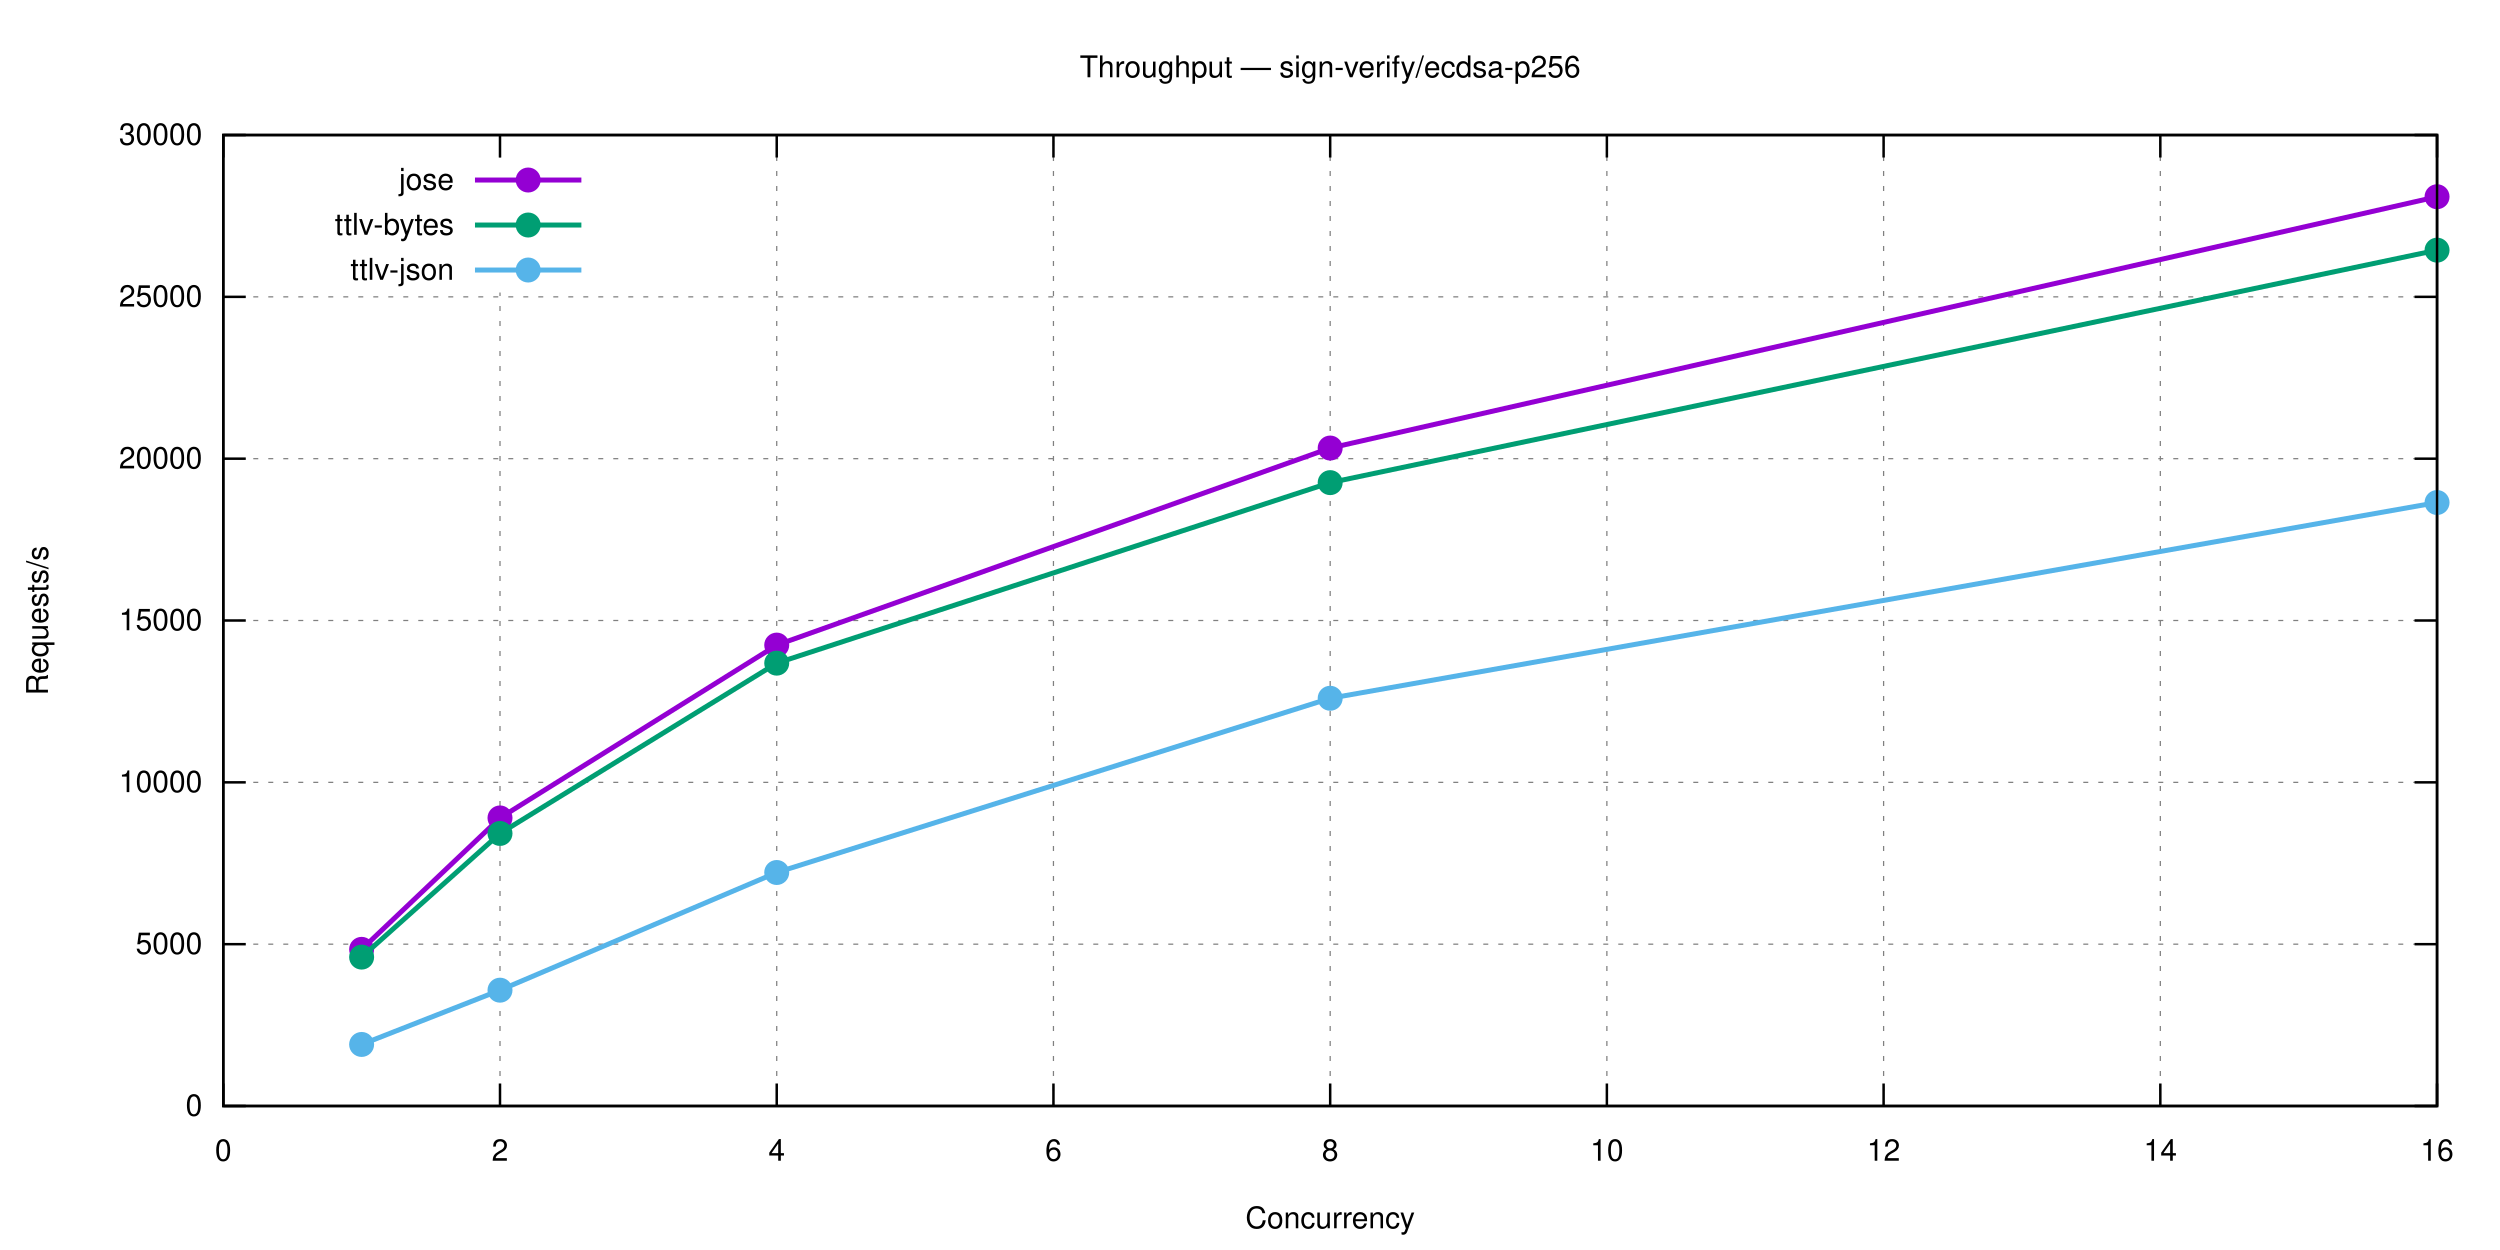
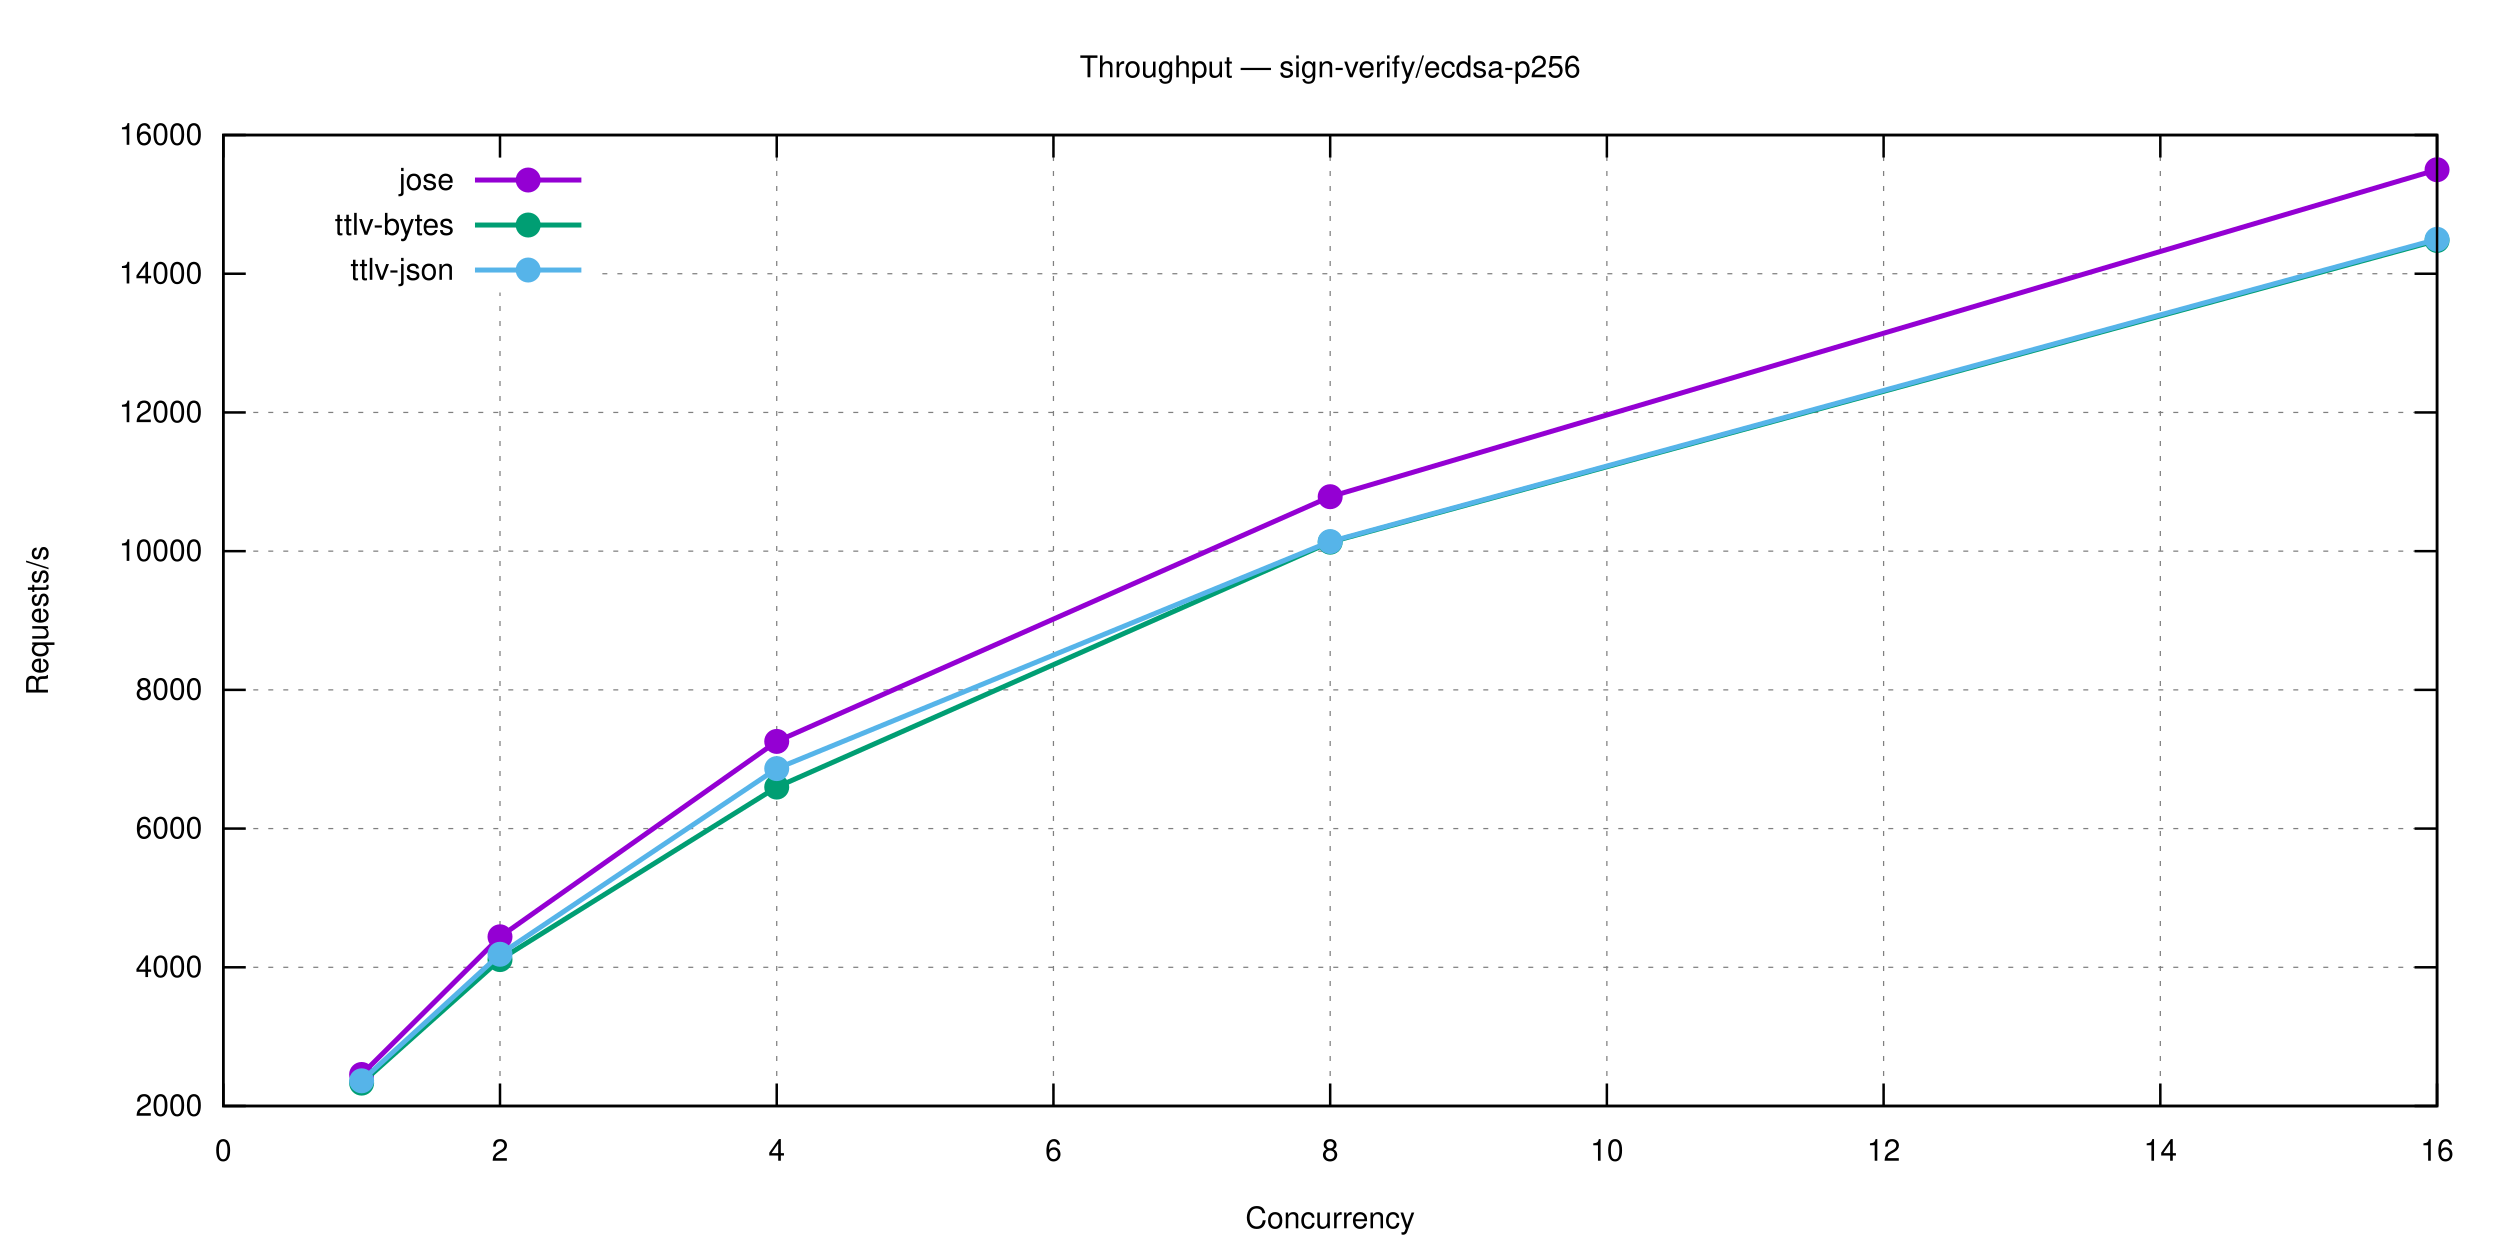
<svg xmlns="http://www.w3.org/2000/svg" xmlns:xlink="http://www.w3.org/1999/xlink" width="1000" height="500" viewBox="0 0 1000 500">
  <g id="gnuplot_canvas">
    <rect x="0" y="0" width="1000" height="500" fill="none" />
    <defs>
      <circle id="gpDot" r="0.5" stroke-width="0.5" stroke="currentColor" />
      <path id="gpPt0" stroke-width="0.222" stroke="currentColor" d="M-1,0 h2 M0,-1 v2" />
      <path id="gpPt1" stroke-width="0.222" stroke="currentColor" d="M-1,-1 L1,1 M1,-1 L-1,1" />
      <path id="gpPt2" stroke-width="0.222" stroke="currentColor" d="M-1,0 L1,0 M0,-1 L0,1 M-1,-1 L1,1 M-1,1 L1,-1" />
      <rect id="gpPt3" stroke-width="0.222" stroke="currentColor" x="-1" y="-1" width="2" height="2" />
      <rect id="gpPt4" stroke-width="0.222" stroke="currentColor" fill="currentColor" x="-1" y="-1" width="2" height="2" />
      <circle id="gpPt5" stroke-width="0.222" stroke="currentColor" cx="0" cy="0" r="1" />
      <use xlink:href="#gpPt5" id="gpPt6" fill="currentColor" stroke="none" />
      <path id="gpPt7" stroke-width="0.222" stroke="currentColor" d="M0,-1.33 L-1.33,0.67 L1.33,0.67 z" />
      <use xlink:href="#gpPt7" id="gpPt8" fill="currentColor" stroke="none" />
      <use xlink:href="#gpPt7" id="gpPt9" stroke="currentColor" transform="rotate(180)" />
      <use xlink:href="#gpPt9" id="gpPt10" fill="currentColor" stroke="none" />
      <use xlink:href="#gpPt3" id="gpPt11" stroke="currentColor" transform="rotate(45)" />
      <use xlink:href="#gpPt11" id="gpPt12" fill="currentColor" stroke="none" />
      <path id="gpPt13" stroke-width="0.222" stroke="currentColor" d="M0,1.330 L1.265,0.411 L0.782,-1.067 L-0.782,-1.076 L-1.265,0.411 z" />
      <use xlink:href="#gpPt13" id="gpPt14" fill="currentColor" stroke="none" />
      <filter id="textbox" filterUnits="objectBoundingBox" x="0" y="0" height="1" width="1">
        <feFlood flood-color="white" flood-opacity="1" result="bgnd" />
        <feComposite in="SourceGraphic" in2="bgnd" operator="atop" />
      </filter>
      <filter id="greybox" filterUnits="objectBoundingBox" x="0" y="0" height="1" width="1">
        <feFlood flood-color="lightgrey" flood-opacity="1" result="grey" />
        <feComposite in="SourceGraphic" in2="grey" operator="atop" />
      </filter>
    </defs>
    <g fill="none" color="white" stroke="currentColor" stroke-width="1.00" stroke-linecap="butt" stroke-linejoin="miter">
</g>
    <g fill="none" color="black" stroke="currentColor" stroke-width="1.00" stroke-linecap="butt" stroke-linejoin="miter">
</g>
    <g fill="none" color="black" stroke="black" stroke-width="0.50" stroke-linecap="butt" stroke-linejoin="miter">
</g>
    <g fill="none" color="gray" stroke="currentColor" stroke-width="0.50" stroke-linecap="butt" stroke-linejoin="miter">
      <path stroke="gray" stroke-dasharray="2,4" class="gridline" d="M89.31,442.40 L974.82,442.40  " />
    </g>
    <g fill="none" color="gray" stroke="gray" stroke-width="1.00" stroke-linecap="butt" stroke-linejoin="miter">
</g>
    <g fill="none" color="black" stroke="currentColor" stroke-width="1.00" stroke-linecap="butt" stroke-linejoin="miter">
      <path stroke="black" d="M89.31,442.40 L98.31,442.40 M974.82,442.40 L965.82,442.40  " />
      <g transform="translate(80.92,446.30)" stroke="none" fill="black" font-family="Helvetica" font-size="12.00" text-anchor="end">
        <text>
-           <tspan font-family="Helvetica"> 0</tspan>
-         </text>
-       </g>
-     </g>
-     <g fill="none" color="black" stroke="currentColor" stroke-width="1.00" stroke-linecap="butt" stroke-linejoin="miter">
- </g>
-     <g fill="none" color="black" stroke="black" stroke-width="0.50" stroke-linecap="butt" stroke-linejoin="miter">
- </g>
-     <g fill="none" color="gray" stroke="currentColor" stroke-width="0.50" stroke-linecap="butt" stroke-linejoin="miter">
-       <path stroke="gray" stroke-dasharray="2,4" class="gridline" d="M89.31,377.67 L974.82,377.67  " />
-     </g>
-     <g fill="none" color="gray" stroke="gray" stroke-width="1.00" stroke-linecap="butt" stroke-linejoin="miter">
- </g>
-     <g fill="none" color="black" stroke="currentColor" stroke-width="1.00" stroke-linecap="butt" stroke-linejoin="miter">
-       <path stroke="black" d="M89.31,377.67 L98.31,377.67 M974.82,377.67 L965.82,377.67  " />
-       <g transform="translate(80.92,381.57)" stroke="none" fill="black" font-family="Helvetica" font-size="12.00" text-anchor="end">
-         <text>
-           <tspan font-family="Helvetica"> 5000</tspan>
-         </text>
-       </g>
-     </g>
-     <g fill="none" color="black" stroke="currentColor" stroke-width="1.00" stroke-linecap="butt" stroke-linejoin="miter">
- </g>
-     <g fill="none" color="black" stroke="black" stroke-width="0.50" stroke-linecap="butt" stroke-linejoin="miter">
- </g>
-     <g fill="none" color="gray" stroke="currentColor" stroke-width="0.50" stroke-linecap="butt" stroke-linejoin="miter">
-       <path stroke="gray" stroke-dasharray="2,4" class="gridline" d="M89.31,312.94 L974.82,312.94  " />
-     </g>
-     <g fill="none" color="gray" stroke="gray" stroke-width="1.00" stroke-linecap="butt" stroke-linejoin="miter">
- </g>
-     <g fill="none" color="black" stroke="currentColor" stroke-width="1.00" stroke-linecap="butt" stroke-linejoin="miter">
-       <path stroke="black" d="M89.31,312.94 L98.31,312.94 M974.82,312.94 L965.82,312.94  " />
-       <g transform="translate(80.92,316.84)" stroke="none" fill="black" font-family="Helvetica" font-size="12.00" text-anchor="end">
+           <tspan font-family="Helvetica"> 2000</tspan>
+         </text>
+       </g>
+     </g>
+     <g fill="none" color="black" stroke="currentColor" stroke-width="1.00" stroke-linecap="butt" stroke-linejoin="miter">
+ </g>
+     <g fill="none" color="black" stroke="black" stroke-width="0.50" stroke-linecap="butt" stroke-linejoin="miter">
+ </g>
+     <g fill="none" color="gray" stroke="currentColor" stroke-width="0.50" stroke-linecap="butt" stroke-linejoin="miter">
+       <path stroke="gray" stroke-dasharray="2,4" class="gridline" d="M89.31,386.92 L974.82,386.92  " />
+     </g>
+     <g fill="none" color="gray" stroke="gray" stroke-width="1.00" stroke-linecap="butt" stroke-linejoin="miter">
+ </g>
+     <g fill="none" color="black" stroke="currentColor" stroke-width="1.00" stroke-linecap="butt" stroke-linejoin="miter">
+       <path stroke="black" d="M89.31,386.92 L98.31,386.92 M974.82,386.92 L965.82,386.92  " />
+       <g transform="translate(80.92,390.82)" stroke="none" fill="black" font-family="Helvetica" font-size="12.00" text-anchor="end">
+         <text>
+           <tspan font-family="Helvetica"> 4000</tspan>
+         </text>
+       </g>
+     </g>
+     <g fill="none" color="black" stroke="currentColor" stroke-width="1.00" stroke-linecap="butt" stroke-linejoin="miter">
+ </g>
+     <g fill="none" color="black" stroke="black" stroke-width="0.50" stroke-linecap="butt" stroke-linejoin="miter">
+ </g>
+     <g fill="none" color="gray" stroke="currentColor" stroke-width="0.50" stroke-linecap="butt" stroke-linejoin="miter">
+       <path stroke="gray" stroke-dasharray="2,4" class="gridline" d="M89.31,331.43 L974.82,331.43  " />
+     </g>
+     <g fill="none" color="gray" stroke="gray" stroke-width="1.00" stroke-linecap="butt" stroke-linejoin="miter">
+ </g>
+     <g fill="none" color="black" stroke="currentColor" stroke-width="1.00" stroke-linecap="butt" stroke-linejoin="miter">
+       <path stroke="black" d="M89.31,331.43 L98.31,331.43 M974.82,331.43 L965.82,331.43  " />
+       <g transform="translate(80.92,335.33)" stroke="none" fill="black" font-family="Helvetica" font-size="12.00" text-anchor="end">
+         <text>
+           <tspan font-family="Helvetica"> 6000</tspan>
+         </text>
+       </g>
+     </g>
+     <g fill="none" color="black" stroke="currentColor" stroke-width="1.00" stroke-linecap="butt" stroke-linejoin="miter">
+ </g>
+     <g fill="none" color="black" stroke="black" stroke-width="0.50" stroke-linecap="butt" stroke-linejoin="miter">
+ </g>
+     <g fill="none" color="gray" stroke="currentColor" stroke-width="0.50" stroke-linecap="butt" stroke-linejoin="miter">
+       <path stroke="gray" stroke-dasharray="2,4" class="gridline" d="M89.31,275.95 L974.82,275.95  " />
+     </g>
+     <g fill="none" color="gray" stroke="gray" stroke-width="1.00" stroke-linecap="butt" stroke-linejoin="miter">
+ </g>
+     <g fill="none" color="black" stroke="currentColor" stroke-width="1.00" stroke-linecap="butt" stroke-linejoin="miter">
+       <path stroke="black" d="M89.31,275.95 L98.31,275.95 M974.82,275.95 L965.82,275.95  " />
+       <g transform="translate(80.92,279.85)" stroke="none" fill="black" font-family="Helvetica" font-size="12.00" text-anchor="end">
+         <text>
+           <tspan font-family="Helvetica"> 8000</tspan>
+         </text>
+       </g>
+     </g>
+     <g fill="none" color="black" stroke="currentColor" stroke-width="1.00" stroke-linecap="butt" stroke-linejoin="miter">
+ </g>
+     <g fill="none" color="black" stroke="black" stroke-width="0.50" stroke-linecap="butt" stroke-linejoin="miter">
+ </g>
+     <g fill="none" color="gray" stroke="currentColor" stroke-width="0.50" stroke-linecap="butt" stroke-linejoin="miter">
+       <path stroke="gray" stroke-dasharray="2,4" class="gridline" d="M89.31,220.46 L974.82,220.46  " />
+     </g>
+     <g fill="none" color="gray" stroke="gray" stroke-width="1.00" stroke-linecap="butt" stroke-linejoin="miter">
+ </g>
+     <g fill="none" color="black" stroke="currentColor" stroke-width="1.00" stroke-linecap="butt" stroke-linejoin="miter">
+       <path stroke="black" d="M89.31,220.46 L98.31,220.46 M974.82,220.46 L965.82,220.46  " />
+       <g transform="translate(80.92,224.36)" stroke="none" fill="black" font-family="Helvetica" font-size="12.00" text-anchor="end">
        <text>
          <tspan font-family="Helvetica"> 10000</tspan>
        </text>
      </g>
    </g>
    <g fill="none" color="black" stroke="currentColor" stroke-width="1.00" stroke-linecap="butt" stroke-linejoin="miter">
</g>
    <g fill="none" color="black" stroke="black" stroke-width="0.50" stroke-linecap="butt" stroke-linejoin="miter">
</g>
    <g fill="none" color="gray" stroke="currentColor" stroke-width="0.50" stroke-linecap="butt" stroke-linejoin="miter">
-       <path stroke="gray" stroke-dasharray="2,4" class="gridline" d="M89.31,248.20 L974.82,248.20  " />
-     </g>
-     <g fill="none" color="gray" stroke="gray" stroke-width="1.00" stroke-linecap="butt" stroke-linejoin="miter">
- </g>
-     <g fill="none" color="black" stroke="currentColor" stroke-width="1.00" stroke-linecap="butt" stroke-linejoin="miter">
-       <path stroke="black" d="M89.31,248.20 L98.31,248.20 M974.82,248.20 L965.82,248.20  " />
-       <g transform="translate(80.92,252.10)" stroke="none" fill="black" font-family="Helvetica" font-size="12.00" text-anchor="end">
-         <text>
-           <tspan font-family="Helvetica"> 15000</tspan>
-         </text>
-       </g>
-     </g>
-     <g fill="none" color="black" stroke="currentColor" stroke-width="1.00" stroke-linecap="butt" stroke-linejoin="miter">
- </g>
-     <g fill="none" color="black" stroke="black" stroke-width="0.50" stroke-linecap="butt" stroke-linejoin="miter">
- </g>
-     <g fill="none" color="gray" stroke="currentColor" stroke-width="0.50" stroke-linecap="butt" stroke-linejoin="miter">
-       <path stroke="gray" stroke-dasharray="2,4" class="gridline" d="M89.31,183.47 L974.82,183.47  " />
-     </g>
-     <g fill="none" color="gray" stroke="gray" stroke-width="1.00" stroke-linecap="butt" stroke-linejoin="miter">
- </g>
-     <g fill="none" color="black" stroke="currentColor" stroke-width="1.00" stroke-linecap="butt" stroke-linejoin="miter">
-       <path stroke="black" d="M89.31,183.47 L98.31,183.47 M974.82,183.47 L965.82,183.47  " />
-       <g transform="translate(80.92,187.37)" stroke="none" fill="black" font-family="Helvetica" font-size="12.00" text-anchor="end">
-         <text>
-           <tspan font-family="Helvetica"> 20000</tspan>
-         </text>
-       </g>
-     </g>
-     <g fill="none" color="black" stroke="currentColor" stroke-width="1.00" stroke-linecap="butt" stroke-linejoin="miter">
- </g>
-     <g fill="none" color="black" stroke="black" stroke-width="0.50" stroke-linecap="butt" stroke-linejoin="miter">
- </g>
-     <g fill="none" color="gray" stroke="currentColor" stroke-width="0.50" stroke-linecap="butt" stroke-linejoin="miter">
-       <path stroke="gray" stroke-dasharray="2,4" class="gridline" d="M89.31,118.74 L974.82,118.74  " />
-     </g>
-     <g fill="none" color="gray" stroke="gray" stroke-width="1.00" stroke-linecap="butt" stroke-linejoin="miter">
- </g>
-     <g fill="none" color="black" stroke="currentColor" stroke-width="1.00" stroke-linecap="butt" stroke-linejoin="miter">
-       <path stroke="black" d="M89.31,118.74 L98.31,118.74 M974.82,118.74 L965.82,118.74  " />
-       <g transform="translate(80.92,122.64)" stroke="none" fill="black" font-family="Helvetica" font-size="12.00" text-anchor="end">
-         <text>
-           <tspan font-family="Helvetica"> 25000</tspan>
+       <path stroke="gray" stroke-dasharray="2,4" class="gridline" d="M89.31,164.98 L974.82,164.98  " />
+     </g>
+     <g fill="none" color="gray" stroke="gray" stroke-width="1.00" stroke-linecap="butt" stroke-linejoin="miter">
+ </g>
+     <g fill="none" color="black" stroke="currentColor" stroke-width="1.00" stroke-linecap="butt" stroke-linejoin="miter">
+       <path stroke="black" d="M89.31,164.98 L98.31,164.98 M974.82,164.98 L965.82,164.98  " />
+       <g transform="translate(80.92,168.88)" stroke="none" fill="black" font-family="Helvetica" font-size="12.00" text-anchor="end">
+         <text>
+           <tspan font-family="Helvetica"> 12000</tspan>
+         </text>
+       </g>
+     </g>
+     <g fill="none" color="black" stroke="currentColor" stroke-width="1.00" stroke-linecap="butt" stroke-linejoin="miter">
+ </g>
+     <g fill="none" color="black" stroke="black" stroke-width="0.50" stroke-linecap="butt" stroke-linejoin="miter">
+ </g>
+     <g fill="none" color="gray" stroke="currentColor" stroke-width="0.50" stroke-linecap="butt" stroke-linejoin="miter">
+       <path stroke="gray" stroke-dasharray="2,4" class="gridline" d="M89.31,109.49 L97.70,109.49 M240.94,109.49 L974.82,109.49  " />
+     </g>
+     <g fill="none" color="gray" stroke="gray" stroke-width="1.00" stroke-linecap="butt" stroke-linejoin="miter">
+ </g>
+     <g fill="none" color="black" stroke="currentColor" stroke-width="1.00" stroke-linecap="butt" stroke-linejoin="miter">
+       <path stroke="black" d="M89.31,109.49 L98.31,109.49 M974.82,109.49 L965.82,109.49  " />
+       <g transform="translate(80.92,113.39)" stroke="none" fill="black" font-family="Helvetica" font-size="12.00" text-anchor="end">
+         <text>
+           <tspan font-family="Helvetica"> 14000</tspan>
        </text>
      </g>
    </g>
    <g fill="none" color="black" stroke="currentColor" stroke-width="1.00" stroke-linecap="butt" stroke-linejoin="miter">
</g>
    <g fill="none" color="black" stroke="black" stroke-width="0.50" stroke-linecap="butt" stroke-linejoin="miter">
</g>
    <g fill="none" color="gray" stroke="currentColor" stroke-width="0.50" stroke-linecap="butt" stroke-linejoin="miter">
      <path stroke="gray" stroke-dasharray="2,4" class="gridline" d="M89.31,54.01 L974.82,54.01  " />
    </g>
    <g fill="none" color="gray" stroke="gray" stroke-width="1.00" stroke-linecap="butt" stroke-linejoin="miter">
</g>
    <g fill="none" color="black" stroke="currentColor" stroke-width="1.00" stroke-linecap="butt" stroke-linejoin="miter">
      <path stroke="black" d="M89.31,54.01 L98.31,54.01 M974.82,54.01 L965.82,54.01  " />
      <g transform="translate(80.92,57.91)" stroke="none" fill="black" font-family="Helvetica" font-size="12.00" text-anchor="end">
        <text>
-           <tspan font-family="Helvetica"> 30000</tspan>
+           <tspan font-family="Helvetica"> 16000</tspan>
        </text>
      </g>
    </g>
    <g fill="none" color="black" stroke="currentColor" stroke-width="1.00" stroke-linecap="butt" stroke-linejoin="miter">
</g>
    <g fill="none" color="black" stroke="black" stroke-width="0.50" stroke-linecap="butt" stroke-linejoin="miter">
</g>
    <g fill="none" color="gray" stroke="currentColor" stroke-width="0.50" stroke-linecap="butt" stroke-linejoin="miter">
      <path stroke="gray" stroke-dasharray="2,4" class="gridline" d="M89.31,442.40 L89.31,54.01  " />
    </g>
    <g fill="none" color="gray" stroke="gray" stroke-width="1.00" stroke-linecap="butt" stroke-linejoin="miter">
</g>
    <g fill="none" color="black" stroke="currentColor" stroke-width="1.00" stroke-linecap="butt" stroke-linejoin="miter">
      <path stroke="black" d="M89.31,442.40 L89.31,433.40 M89.31,54.01 L89.31,63.01  " />
      <g transform="translate(89.31,464.30)" stroke="none" fill="black" font-family="Helvetica" font-size="12.00" text-anchor="middle">
        <text>
          <tspan font-family="Helvetica"> 0</tspan>
        </text>
      </g>
    </g>
    <g fill="none" color="black" stroke="currentColor" stroke-width="1.00" stroke-linecap="butt" stroke-linejoin="miter">
</g>
    <g fill="none" color="black" stroke="black" stroke-width="0.50" stroke-linecap="butt" stroke-linejoin="miter">
</g>
    <g fill="none" color="gray" stroke="currentColor" stroke-width="0.50" stroke-linecap="butt" stroke-linejoin="miter">
      <path stroke="gray" stroke-dasharray="2,4" class="gridline" d="M200.00,442.40 L200.00,117.01 M200.00,63.01 L200.00,54.01  " />
    </g>
    <g fill="none" color="gray" stroke="gray" stroke-width="1.00" stroke-linecap="butt" stroke-linejoin="miter">
</g>
    <g fill="none" color="black" stroke="currentColor" stroke-width="1.00" stroke-linecap="butt" stroke-linejoin="miter">
      <path stroke="black" d="M200.00,442.40 L200.00,433.40 M200.00,54.01 L200.00,63.01  " />
      <g transform="translate(200.00,464.30)" stroke="none" fill="black" font-family="Helvetica" font-size="12.00" text-anchor="middle">
        <text>
          <tspan font-family="Helvetica"> 2</tspan>
        </text>
      </g>
    </g>
    <g fill="none" color="black" stroke="currentColor" stroke-width="1.00" stroke-linecap="butt" stroke-linejoin="miter">
</g>
    <g fill="none" color="black" stroke="black" stroke-width="0.50" stroke-linecap="butt" stroke-linejoin="miter">
</g>
    <g fill="none" color="gray" stroke="currentColor" stroke-width="0.50" stroke-linecap="butt" stroke-linejoin="miter">
      <path stroke="gray" stroke-dasharray="2,4" class="gridline" d="M310.69,442.40 L310.69,54.01  " />
    </g>
    <g fill="none" color="gray" stroke="gray" stroke-width="1.00" stroke-linecap="butt" stroke-linejoin="miter">
</g>
    <g fill="none" color="black" stroke="currentColor" stroke-width="1.00" stroke-linecap="butt" stroke-linejoin="miter">
      <path stroke="black" d="M310.69,442.40 L310.69,433.40 M310.69,54.01 L310.69,63.01  " />
      <g transform="translate(310.69,464.30)" stroke="none" fill="black" font-family="Helvetica" font-size="12.00" text-anchor="middle">
        <text>
          <tspan font-family="Helvetica"> 4</tspan>
        </text>
      </g>
    </g>
    <g fill="none" color="black" stroke="currentColor" stroke-width="1.00" stroke-linecap="butt" stroke-linejoin="miter">
</g>
    <g fill="none" color="black" stroke="black" stroke-width="0.50" stroke-linecap="butt" stroke-linejoin="miter">
</g>
    <g fill="none" color="gray" stroke="currentColor" stroke-width="0.50" stroke-linecap="butt" stroke-linejoin="miter">
      <path stroke="gray" stroke-dasharray="2,4" class="gridline" d="M421.38,442.40 L421.38,54.01  " />
    </g>
    <g fill="none" color="gray" stroke="gray" stroke-width="1.00" stroke-linecap="butt" stroke-linejoin="miter">
</g>
    <g fill="none" color="black" stroke="currentColor" stroke-width="1.00" stroke-linecap="butt" stroke-linejoin="miter">
      <path stroke="black" d="M421.38,442.40 L421.38,433.40 M421.38,54.01 L421.38,63.01  " />
      <g transform="translate(421.38,464.30)" stroke="none" fill="black" font-family="Helvetica" font-size="12.00" text-anchor="middle">
        <text>
          <tspan font-family="Helvetica"> 6</tspan>
        </text>
      </g>
    </g>
    <g fill="none" color="black" stroke="currentColor" stroke-width="1.00" stroke-linecap="butt" stroke-linejoin="miter">
</g>
    <g fill="none" color="black" stroke="black" stroke-width="0.50" stroke-linecap="butt" stroke-linejoin="miter">
</g>
    <g fill="none" color="gray" stroke="currentColor" stroke-width="0.50" stroke-linecap="butt" stroke-linejoin="miter">
      <path stroke="gray" stroke-dasharray="2,4" class="gridline" d="M532.07,442.40 L532.07,54.01  " />
    </g>
    <g fill="none" color="gray" stroke="gray" stroke-width="1.00" stroke-linecap="butt" stroke-linejoin="miter">
</g>
    <g fill="none" color="black" stroke="currentColor" stroke-width="1.00" stroke-linecap="butt" stroke-linejoin="miter">
      <path stroke="black" d="M532.07,442.40 L532.07,433.40 M532.07,54.01 L532.07,63.01  " />
      <g transform="translate(532.07,464.30)" stroke="none" fill="black" font-family="Helvetica" font-size="12.00" text-anchor="middle">
        <text>
          <tspan font-family="Helvetica"> 8</tspan>
        </text>
      </g>
    </g>
    <g fill="none" color="black" stroke="currentColor" stroke-width="1.00" stroke-linecap="butt" stroke-linejoin="miter">
</g>
    <g fill="none" color="black" stroke="black" stroke-width="0.50" stroke-linecap="butt" stroke-linejoin="miter">
</g>
    <g fill="none" color="gray" stroke="currentColor" stroke-width="0.50" stroke-linecap="butt" stroke-linejoin="miter">
      <path stroke="gray" stroke-dasharray="2,4" class="gridline" d="M642.75,442.40 L642.75,54.01  " />
    </g>
    <g fill="none" color="gray" stroke="gray" stroke-width="1.00" stroke-linecap="butt" stroke-linejoin="miter">
</g>
    <g fill="none" color="black" stroke="currentColor" stroke-width="1.00" stroke-linecap="butt" stroke-linejoin="miter">
      <path stroke="black" d="M642.75,442.40 L642.75,433.40 M642.75,54.01 L642.75,63.01  " />
      <g transform="translate(642.75,464.30)" stroke="none" fill="black" font-family="Helvetica" font-size="12.00" text-anchor="middle">
        <text>
          <tspan font-family="Helvetica"> 10</tspan>
        </text>
      </g>
    </g>
    <g fill="none" color="black" stroke="currentColor" stroke-width="1.00" stroke-linecap="butt" stroke-linejoin="miter">
</g>
    <g fill="none" color="black" stroke="black" stroke-width="0.50" stroke-linecap="butt" stroke-linejoin="miter">
</g>
    <g fill="none" color="gray" stroke="currentColor" stroke-width="0.50" stroke-linecap="butt" stroke-linejoin="miter">
      <path stroke="gray" stroke-dasharray="2,4" class="gridline" d="M753.44,442.40 L753.44,54.01  " />
    </g>
    <g fill="none" color="gray" stroke="gray" stroke-width="1.00" stroke-linecap="butt" stroke-linejoin="miter">
</g>
    <g fill="none" color="black" stroke="currentColor" stroke-width="1.00" stroke-linecap="butt" stroke-linejoin="miter">
      <path stroke="black" d="M753.44,442.40 L753.44,433.40 M753.44,54.01 L753.44,63.01  " />
      <g transform="translate(753.44,464.30)" stroke="none" fill="black" font-family="Helvetica" font-size="12.00" text-anchor="middle">
        <text>
          <tspan font-family="Helvetica"> 12</tspan>
        </text>
      </g>
    </g>
    <g fill="none" color="black" stroke="currentColor" stroke-width="1.00" stroke-linecap="butt" stroke-linejoin="miter">
</g>
    <g fill="none" color="black" stroke="black" stroke-width="0.50" stroke-linecap="butt" stroke-linejoin="miter">
</g>
    <g fill="none" color="gray" stroke="currentColor" stroke-width="0.50" stroke-linecap="butt" stroke-linejoin="miter">
      <path stroke="gray" stroke-dasharray="2,4" class="gridline" d="M864.13,442.40 L864.13,54.01  " />
    </g>
    <g fill="none" color="gray" stroke="gray" stroke-width="1.00" stroke-linecap="butt" stroke-linejoin="miter">
</g>
    <g fill="none" color="black" stroke="currentColor" stroke-width="1.00" stroke-linecap="butt" stroke-linejoin="miter">
      <path stroke="black" d="M864.13,442.40 L864.13,433.40 M864.13,54.01 L864.13,63.01  " />
      <g transform="translate(864.13,464.30)" stroke="none" fill="black" font-family="Helvetica" font-size="12.00" text-anchor="middle">
        <text>
          <tspan font-family="Helvetica"> 14</tspan>
        </text>
      </g>
    </g>
    <g fill="none" color="black" stroke="currentColor" stroke-width="1.00" stroke-linecap="butt" stroke-linejoin="miter">
</g>
    <g fill="none" color="black" stroke="black" stroke-width="0.50" stroke-linecap="butt" stroke-linejoin="miter">
</g>
    <g fill="none" color="gray" stroke="currentColor" stroke-width="0.50" stroke-linecap="butt" stroke-linejoin="miter">
      <path stroke="gray" stroke-dasharray="2,4" class="gridline" d="M974.82,442.40 L974.82,54.01  " />
    </g>
    <g fill="none" color="gray" stroke="gray" stroke-width="1.00" stroke-linecap="butt" stroke-linejoin="miter">
</g>
    <g fill="none" color="black" stroke="currentColor" stroke-width="1.00" stroke-linecap="butt" stroke-linejoin="miter">
      <path stroke="black" d="M974.82,442.40 L974.82,433.40 M974.82,54.01 L974.82,63.01  " />
      <g transform="translate(974.82,464.30)" stroke="none" fill="black" font-family="Helvetica" font-size="12.00" text-anchor="middle">
        <text>
          <tspan font-family="Helvetica"> 16</tspan>
        </text>
      </g>
    </g>
    <g fill="none" color="black" stroke="currentColor" stroke-width="1.00" stroke-linecap="butt" stroke-linejoin="miter">
</g>
    <g fill="none" color="black" stroke="currentColor" stroke-width="1.00" stroke-linecap="butt" stroke-linejoin="miter">
      <path stroke="black" d="M89.31,54.01 L89.31,442.40 L974.82,442.40 L974.82,54.01 L89.31,54.01 Z  " />
    </g>
    <g fill="none" color="black" stroke="currentColor" stroke-width="1.00" stroke-linecap="butt" stroke-linejoin="miter">
</g>
    <g id="gnuplot_plot_1">
      <g fill="none" color="white" stroke="black" stroke-width="2.00" stroke-linecap="butt" stroke-linejoin="miter">
</g>
      <g fill="none" color="black" stroke="currentColor" stroke-width="2.00" stroke-linecap="butt" stroke-linejoin="miter">
        <g transform="translate(181.60,75.91)" stroke="none" fill="black" font-family="Helvetica" font-size="12.00" text-anchor="end">
          <text>
            <tspan font-family="Helvetica">jose</tspan>
          </text>
        </g>
      </g>
      <g fill="none" color="black" stroke="currentColor" stroke-width="2.00" stroke-linecap="butt" stroke-linejoin="miter">
-         <path stroke="rgb(148,   0, 211)" d="M189.99,72.01 L232.55,72.01 M144.65,379.74 L200.00,327.18 L310.69,258.04 L532.07,179.22 L974.82,78.69  " />
-         <use xlink:href="#gpPt6" transform="translate(144.65,379.74) scale(4.50)" color="rgb(148,   0, 211)" />
-         <use xlink:href="#gpPt6" transform="translate(200.00,327.18) scale(4.50)" color="rgb(148,   0, 211)" />
-         <use xlink:href="#gpPt6" transform="translate(310.69,258.04) scale(4.50)" color="rgb(148,   0, 211)" />
-         <use xlink:href="#gpPt6" transform="translate(532.07,179.22) scale(4.50)" color="rgb(148,   0, 211)" />
-         <use xlink:href="#gpPt6" transform="translate(974.82,78.69) scale(4.50)" color="rgb(148,   0, 211)" />
+         <path stroke="rgb(148,   0, 211)" d="M189.99,72.01 L232.55,72.01 M144.65,429.79 L200.00,374.72 L310.69,296.57 L532.07,198.68 L974.82,67.89  " />
+         <use xlink:href="#gpPt6" transform="translate(144.65,429.79) scale(4.50)" color="rgb(148,   0, 211)" />
+         <use xlink:href="#gpPt6" transform="translate(200.00,374.72) scale(4.50)" color="rgb(148,   0, 211)" />
+         <use xlink:href="#gpPt6" transform="translate(310.69,296.57) scale(4.50)" color="rgb(148,   0, 211)" />
+         <use xlink:href="#gpPt6" transform="translate(532.07,198.68) scale(4.50)" color="rgb(148,   0, 211)" />
+         <use xlink:href="#gpPt6" transform="translate(974.82,67.89) scale(4.50)" color="rgb(148,   0, 211)" />
        <use xlink:href="#gpPt6" transform="translate(211.27,72.01) scale(4.50)" color="rgb(148,   0, 211)" />
      </g>
    </g>
    <g id="gnuplot_plot_2">
      <g fill="none" color="black" stroke="currentColor" stroke-width="2.00" stroke-linecap="butt" stroke-linejoin="miter">
        <g transform="translate(181.60,93.91)" stroke="none" fill="black" font-family="Helvetica" font-size="12.00" text-anchor="end">
          <text>
            <tspan font-family="Helvetica">ttlv-bytes</tspan>
          </text>
        </g>
      </g>
      <g fill="none" color="black" stroke="currentColor" stroke-width="2.00" stroke-linecap="butt" stroke-linejoin="miter">
-         <path stroke="rgb(  0, 158, 115)" d="M189.99,90.01 L232.55,90.01 M144.65,382.84 L200.00,333.38 L310.69,265.26 L532.07,193.05 L974.82,100.06  " />
-         <use xlink:href="#gpPt6" transform="translate(144.65,382.84) scale(4.50)" color="rgb(  0, 158, 115)" />
-         <use xlink:href="#gpPt6" transform="translate(200.00,333.38) scale(4.50)" color="rgb(  0, 158, 115)" />
-         <use xlink:href="#gpPt6" transform="translate(310.69,265.26) scale(4.50)" color="rgb(  0, 158, 115)" />
-         <use xlink:href="#gpPt6" transform="translate(532.07,193.05) scale(4.50)" color="rgb(  0, 158, 115)" />
-         <use xlink:href="#gpPt6" transform="translate(974.82,100.06) scale(4.50)" color="rgb(  0, 158, 115)" />
+         <path stroke="rgb(  0, 158, 115)" d="M189.99,90.01 L232.55,90.01 M144.65,433.25 L200.00,383.84 L310.69,314.84 L532.07,216.87 L974.82,96.19  " />
+         <use xlink:href="#gpPt6" transform="translate(144.65,433.25) scale(4.50)" color="rgb(  0, 158, 115)" />
+         <use xlink:href="#gpPt6" transform="translate(200.00,383.84) scale(4.50)" color="rgb(  0, 158, 115)" />
+         <use xlink:href="#gpPt6" transform="translate(310.69,314.84) scale(4.50)" color="rgb(  0, 158, 115)" />
+         <use xlink:href="#gpPt6" transform="translate(532.07,216.87) scale(4.50)" color="rgb(  0, 158, 115)" />
+         <use xlink:href="#gpPt6" transform="translate(974.82,96.19) scale(4.50)" color="rgb(  0, 158, 115)" />
        <use xlink:href="#gpPt6" transform="translate(211.27,90.01) scale(4.50)" color="rgb(  0, 158, 115)" />
      </g>
    </g>
    <g id="gnuplot_plot_3">
      <g fill="none" color="black" stroke="currentColor" stroke-width="2.00" stroke-linecap="butt" stroke-linejoin="miter">
        <g transform="translate(181.60,111.91)" stroke="none" fill="black" font-family="Helvetica" font-size="12.00" text-anchor="end">
          <text>
            <tspan font-family="Helvetica">ttlv-json</tspan>
          </text>
        </g>
      </g>
      <g fill="none" color="black" stroke="currentColor" stroke-width="2.00" stroke-linecap="butt" stroke-linejoin="miter">
-         <path stroke="rgb( 86, 180, 233)" d="M189.99,108.01 L232.55,108.01 M144.65,417.78 L200.00,396.07 L310.69,349.00 L532.07,279.31 L974.82,201.01  " />
-         <use xlink:href="#gpPt6" transform="translate(144.65,417.78) scale(4.50)" color="rgb( 86, 180, 233)" />
-         <use xlink:href="#gpPt6" transform="translate(200.00,396.07) scale(4.50)" color="rgb( 86, 180, 233)" />
-         <use xlink:href="#gpPt6" transform="translate(310.69,349.00) scale(4.50)" color="rgb( 86, 180, 233)" />
-         <use xlink:href="#gpPt6" transform="translate(532.07,279.31) scale(4.50)" color="rgb( 86, 180, 233)" />
-         <use xlink:href="#gpPt6" transform="translate(974.82,201.01) scale(4.50)" color="rgb( 86, 180, 233)" />
+         <path stroke="rgb( 86, 180, 233)" d="M189.99,108.01 L232.55,108.01 M144.65,432.33 L200.00,381.71 L310.69,307.44 L532.07,216.63 L974.82,95.73  " />
+         <use xlink:href="#gpPt6" transform="translate(144.65,432.33) scale(4.50)" color="rgb( 86, 180, 233)" />
+         <use xlink:href="#gpPt6" transform="translate(200.00,381.71) scale(4.50)" color="rgb( 86, 180, 233)" />
+         <use xlink:href="#gpPt6" transform="translate(310.69,307.44) scale(4.50)" color="rgb( 86, 180, 233)" />
+         <use xlink:href="#gpPt6" transform="translate(532.07,216.63) scale(4.50)" color="rgb( 86, 180, 233)" />
+         <use xlink:href="#gpPt6" transform="translate(974.82,95.73) scale(4.50)" color="rgb( 86, 180, 233)" />
        <use xlink:href="#gpPt6" transform="translate(211.27,108.01) scale(4.50)" color="rgb( 86, 180, 233)" />
      </g>
    </g>
    <g fill="none" color="black" stroke="currentColor" stroke-width="2.00" stroke-linecap="butt" stroke-linejoin="miter">
</g>
    <g fill="none" color="black" stroke="black" stroke-width="1.00" stroke-linecap="butt" stroke-linejoin="miter">
</g>
    <g fill="none" color="black" stroke="currentColor" stroke-width="1.00" stroke-linecap="butt" stroke-linejoin="miter">
      <path stroke="black" d="M89.31,54.01 L89.31,442.40 L974.82,442.40 L974.82,54.01 L89.31,54.01 Z  " />
      <g transform="translate(19.18,248.21) rotate(270.00)" stroke="none" fill="black" font-family="Helvetica" font-size="12.00" text-anchor="middle">
        <text>
          <tspan font-family="Helvetica">Requests/s</tspan>
        </text>
      </g>
    </g>
    <g fill="none" color="black" stroke="currentColor" stroke-width="1.00" stroke-linecap="butt" stroke-linejoin="miter">
      <g transform="translate(532.06,491.30)" stroke="none" fill="black" font-family="Helvetica" font-size="12.00" text-anchor="middle">
        <text>
          <tspan font-family="Helvetica">Concurrency</tspan>
        </text>
      </g>
    </g>
    <g fill="none" color="black" stroke="currentColor" stroke-width="1.00" stroke-linecap="butt" stroke-linejoin="miter">
</g>
    <g fill="none" color="black" stroke="currentColor" stroke-width="1.00" stroke-linecap="butt" stroke-linejoin="miter">
      <g transform="translate(532.06,30.91)" stroke="none" fill="black" font-family="Helvetica" font-size="12.00" text-anchor="middle">
        <text>
          <tspan font-family="Helvetica">Throughput — sign-verify/ecdsa-p256</tspan>
        </text>
      </g>
    </g>
    <g fill="none" color="black" stroke="currentColor" stroke-width="1.00" stroke-linecap="butt" stroke-linejoin="miter">
</g>
  </g>
</svg>
